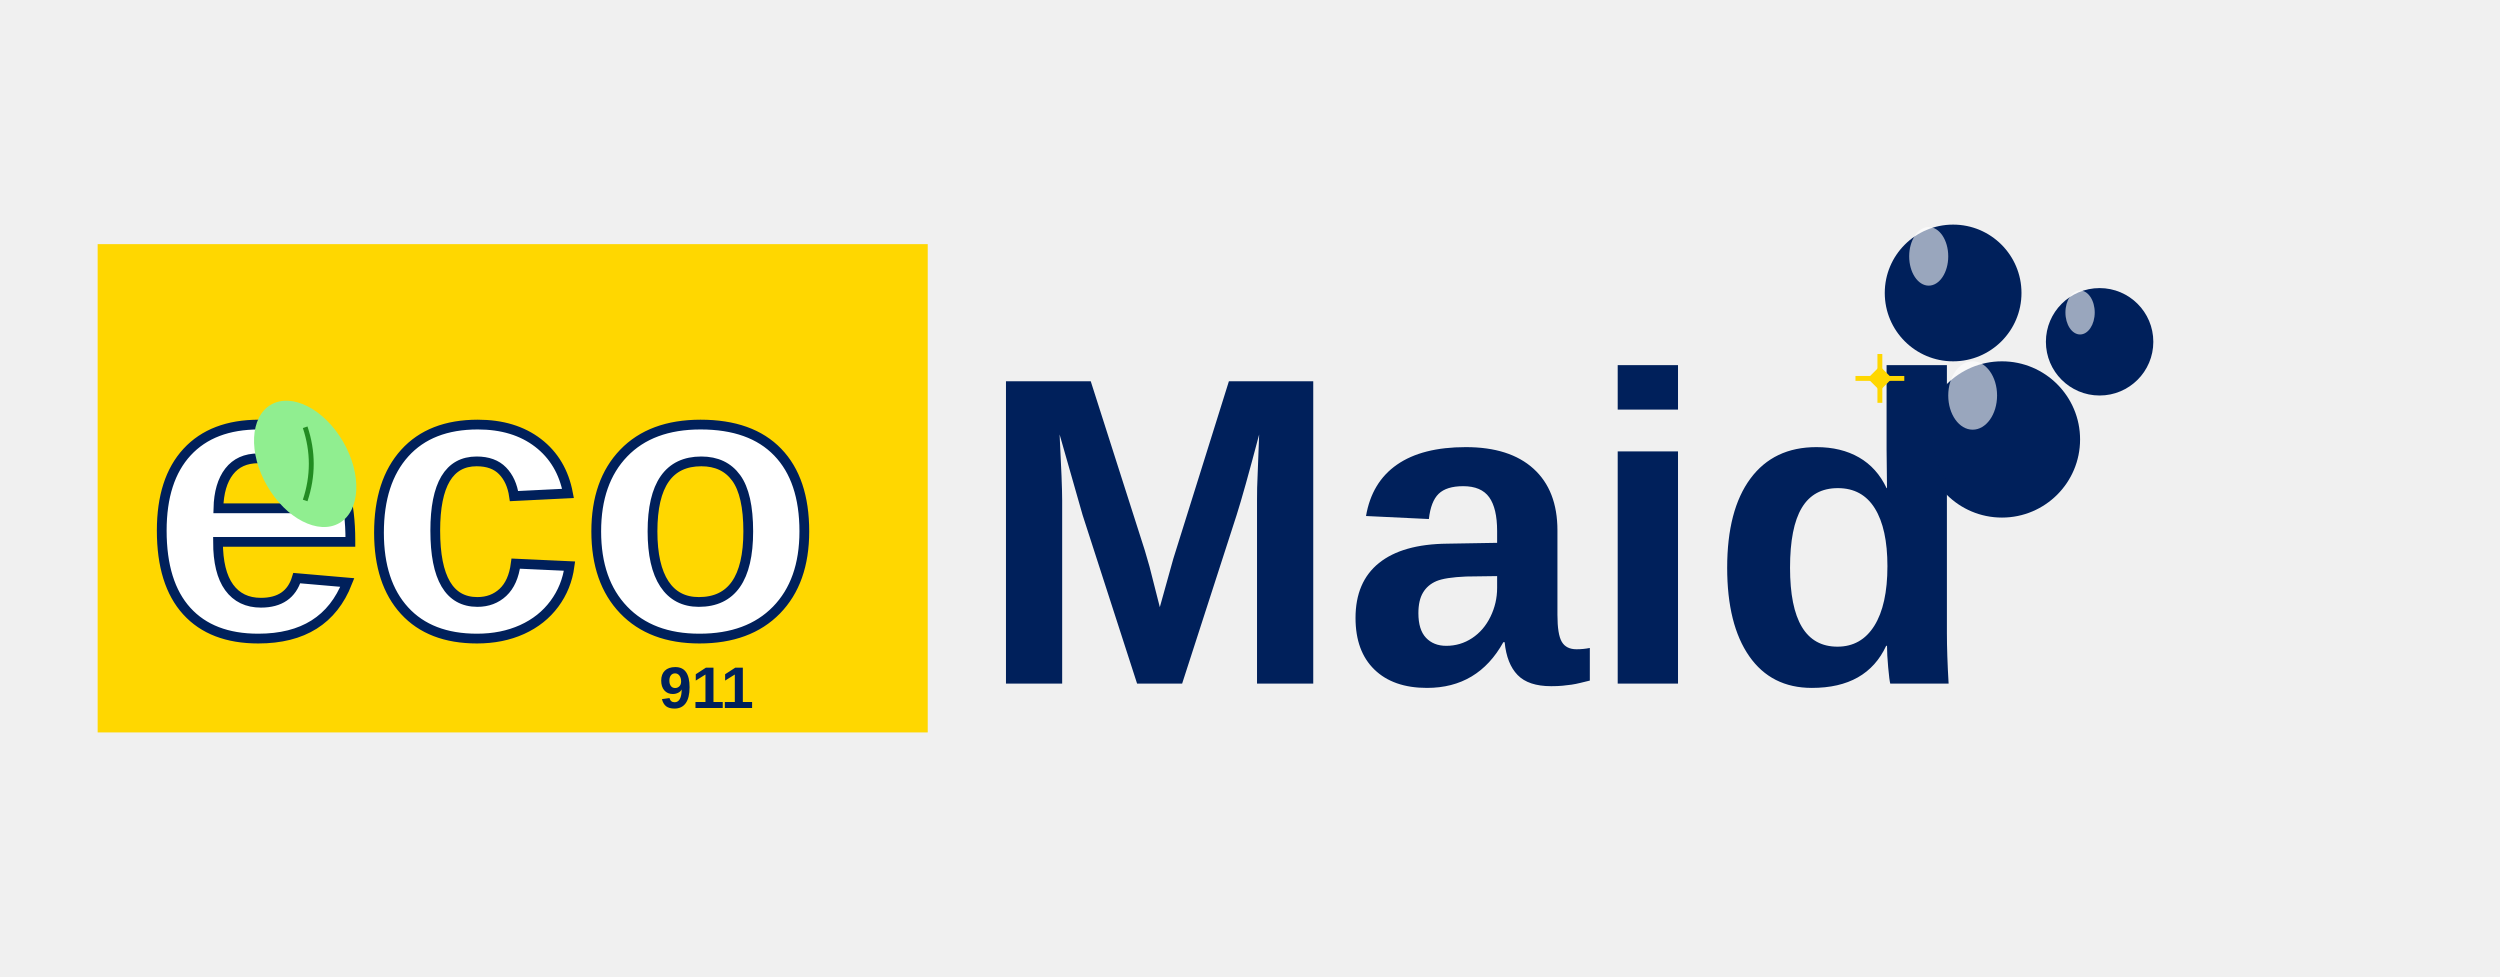
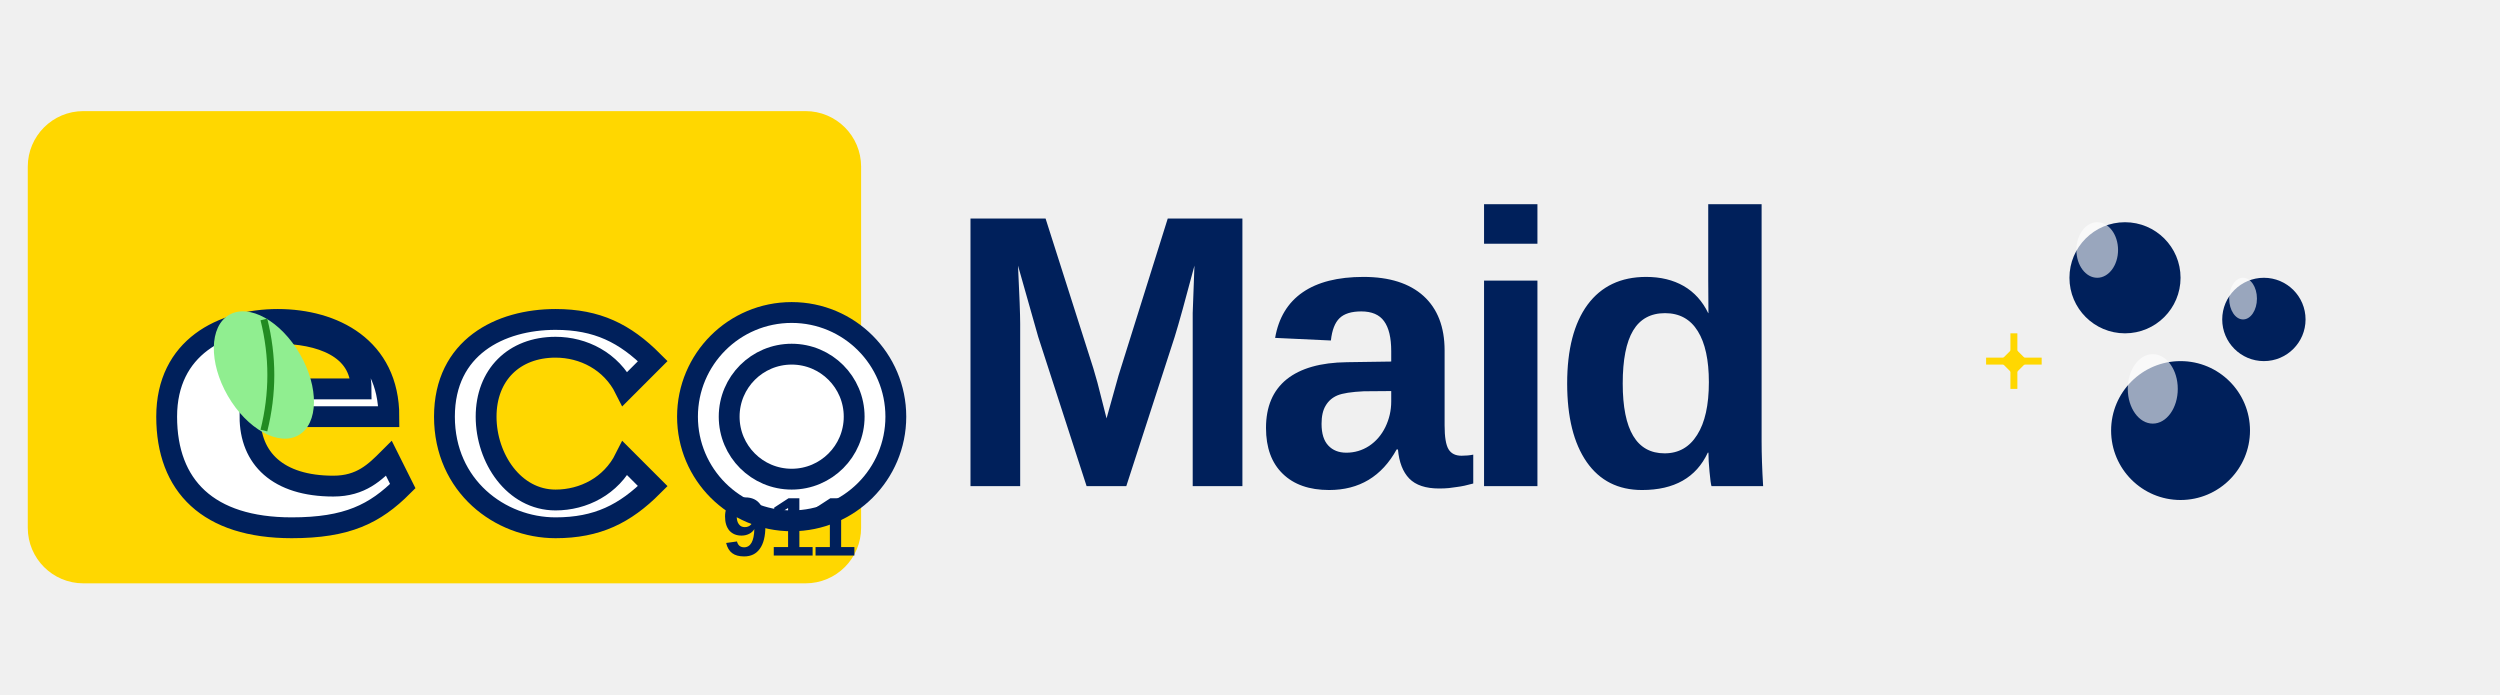
- <svg xmlns="http://www.w3.org/2000/svg" viewBox="0 0 1024 400" fill="none">
-   <path d="M40 100 L380 100 L380 300 L40 300 Z" fill="#FFD700" />
-   <text x="60" y="260" font-family="Arial, sans-serif" font-size="160" font-weight="bold" fill="white" stroke="#00205B" stroke-width="4">eco</text>
-   <text x="270" y="290" font-family="Arial, sans-serif" font-size="24" font-weight="bold" fill="#00205B">911</text>
-   <ellipse cx="125" cy="190" rx="18" ry="28" fill="#90EE90" transform="rotate(-30 125 190)" />
-   <path d="M125 175 Q130 190 125 205" stroke="#228B22" stroke-width="2" fill="none" />
-   <text x="400" y="280" font-family="Arial, sans-serif" font-size="180" font-weight="bold" fill="#00205B">Maid</text>
-   <circle cx="800" cy="120" r="28" fill="#00205B" />
-   <circle cx="800" cy="120" r="24" fill="#00205B" opacity="0.3" />
-   <ellipse cx="790" cy="105" rx="8" ry="12" fill="white" opacity="0.6" />
-   <circle cx="860" cy="140" r="22" fill="#00205B" />
-   <circle cx="860" cy="140" r="18" fill="#00205B" opacity="0.3" />
-   <ellipse cx="852" cy="128" rx="6" ry="9" fill="white" opacity="0.6" />
-   <circle cx="820" cy="180" r="32" fill="#00205B" />
-   <circle cx="820" cy="180" r="28" fill="#00205B" opacity="0.3" />
-   <ellipse cx="808" cy="162" rx="10" ry="14" fill="white" opacity="0.6" />
-   <path d="M770 150 L775 155 L770 160 L765 155 Z" fill="#FFD700" />
-   <path d="M770 145 L770 165 M760 155 L780 155" stroke="#FFD700" stroke-width="2" />
+ <svg xmlns="http://www.w3.org/2000/svg" viewBox="0 0 180 50" fill="none">
+   <rect x="2" y="8" width="60" height="34" rx="4" fill="#FFD700" />
+   <g transform="translate(10, 15)">
+     <path d="M2 15 C2 10 6 8 10 8 C14 8 18 10 18 15 L8 15 C8 18 10 20 14 20 C16 20 17 19 18 18 L19 20 C17 22 15 23 11 23 C5 23 2 20 2 15 Z M8 13 L16 13 C16 10 13 9 10 9 C7 9 6 10 8 13 Z" fill="white" stroke="#00205B" stroke-width="1.5" />
+     <path d="M22 15 C22 10 26 8 30 8 C33 8 35 9 37 11 L35 13 C34 11 32 10 30 10 C27 10 25 12 25 15 C25 18 27 21 30 21 C32 21 34 20 35 18 L37 20 C35 22 33 23 30 23 C26 23 22 20 22 15 Z" fill="white" stroke="#00205B" stroke-width="1.5" />
+     <circle cx="47" cy="15" r="7.5" fill="white" stroke="#00205B" stroke-width="1.5" />
+     <circle cx="47" cy="15" r="4.5" fill="none" stroke="#00205B" stroke-width="1.5" />
+   </g>
+   <text x="52" y="40" font-family="Arial, sans-serif" font-size="6" font-weight="bold" fill="#00205B">911</text>
+   <ellipse cx="19" cy="27" rx="3" ry="5" fill="#90EE90" transform="rotate(-30 19 27)" />
+   <path d="M19 23 Q20 27 19 31" stroke="#228B22" stroke-width="0.5" fill="none" />
+   <text x="68" y="35" font-family="Arial, sans-serif" font-size="28" font-weight="bold" fill="#00205B" letter-spacing="-1">Maid</text>
+   <g transform="translate(145, 15)">
+     <circle cx="8" cy="5" r="4" fill="#00205B" />
+     <ellipse cx="6" cy="3" rx="1.5" ry="2" fill="white" opacity="0.6" />
+     <circle cx="18" cy="8" r="3" fill="#00205B" />
+     <ellipse cx="16.5" cy="6.5" rx="1" ry="1.5" fill="white" opacity="0.6" />
+     <circle cx="12" cy="16" r="5" fill="#00205B" />
+     <ellipse cx="10" cy="13" rx="1.8" ry="2.5" fill="white" opacity="0.6" />
+     <path d="M0 10 L1 11 L0 12 L-1 11 Z" fill="#FFD700" />
+     <path d="M0 9 L0 13 M-2 11 L2 11" stroke="#FFD700" stroke-width="0.5" />
+   </g>
</svg>
